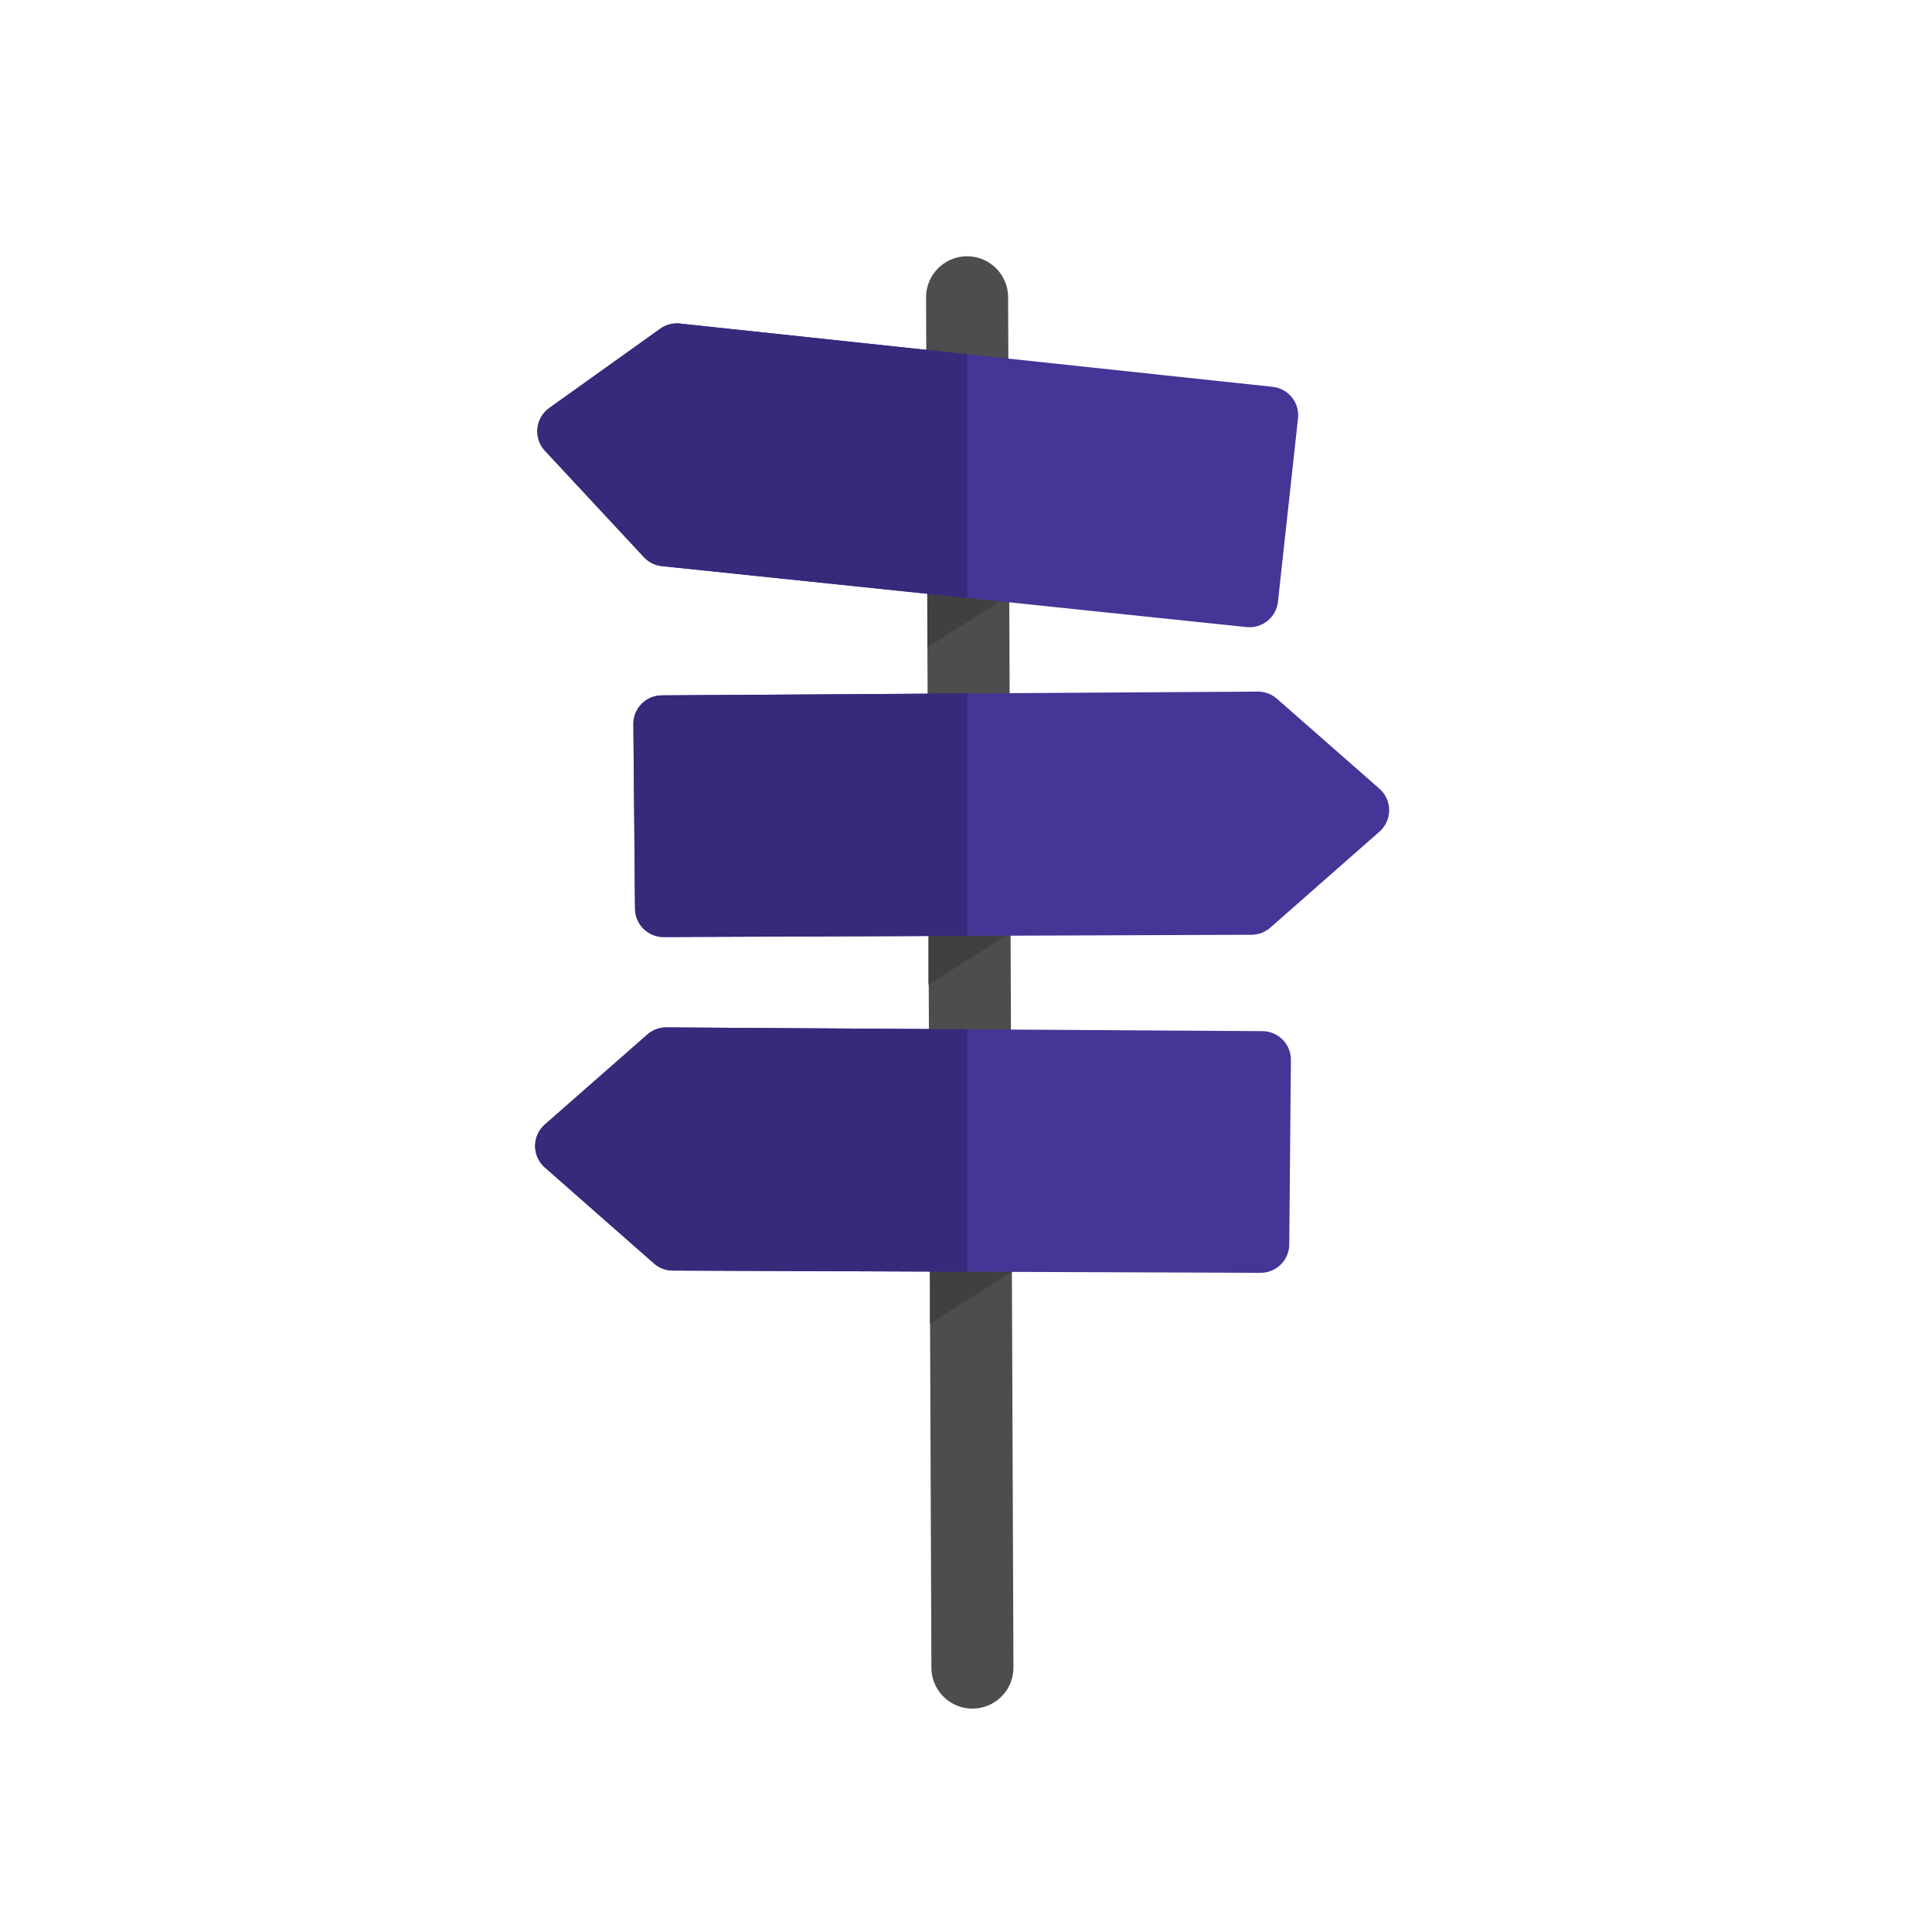
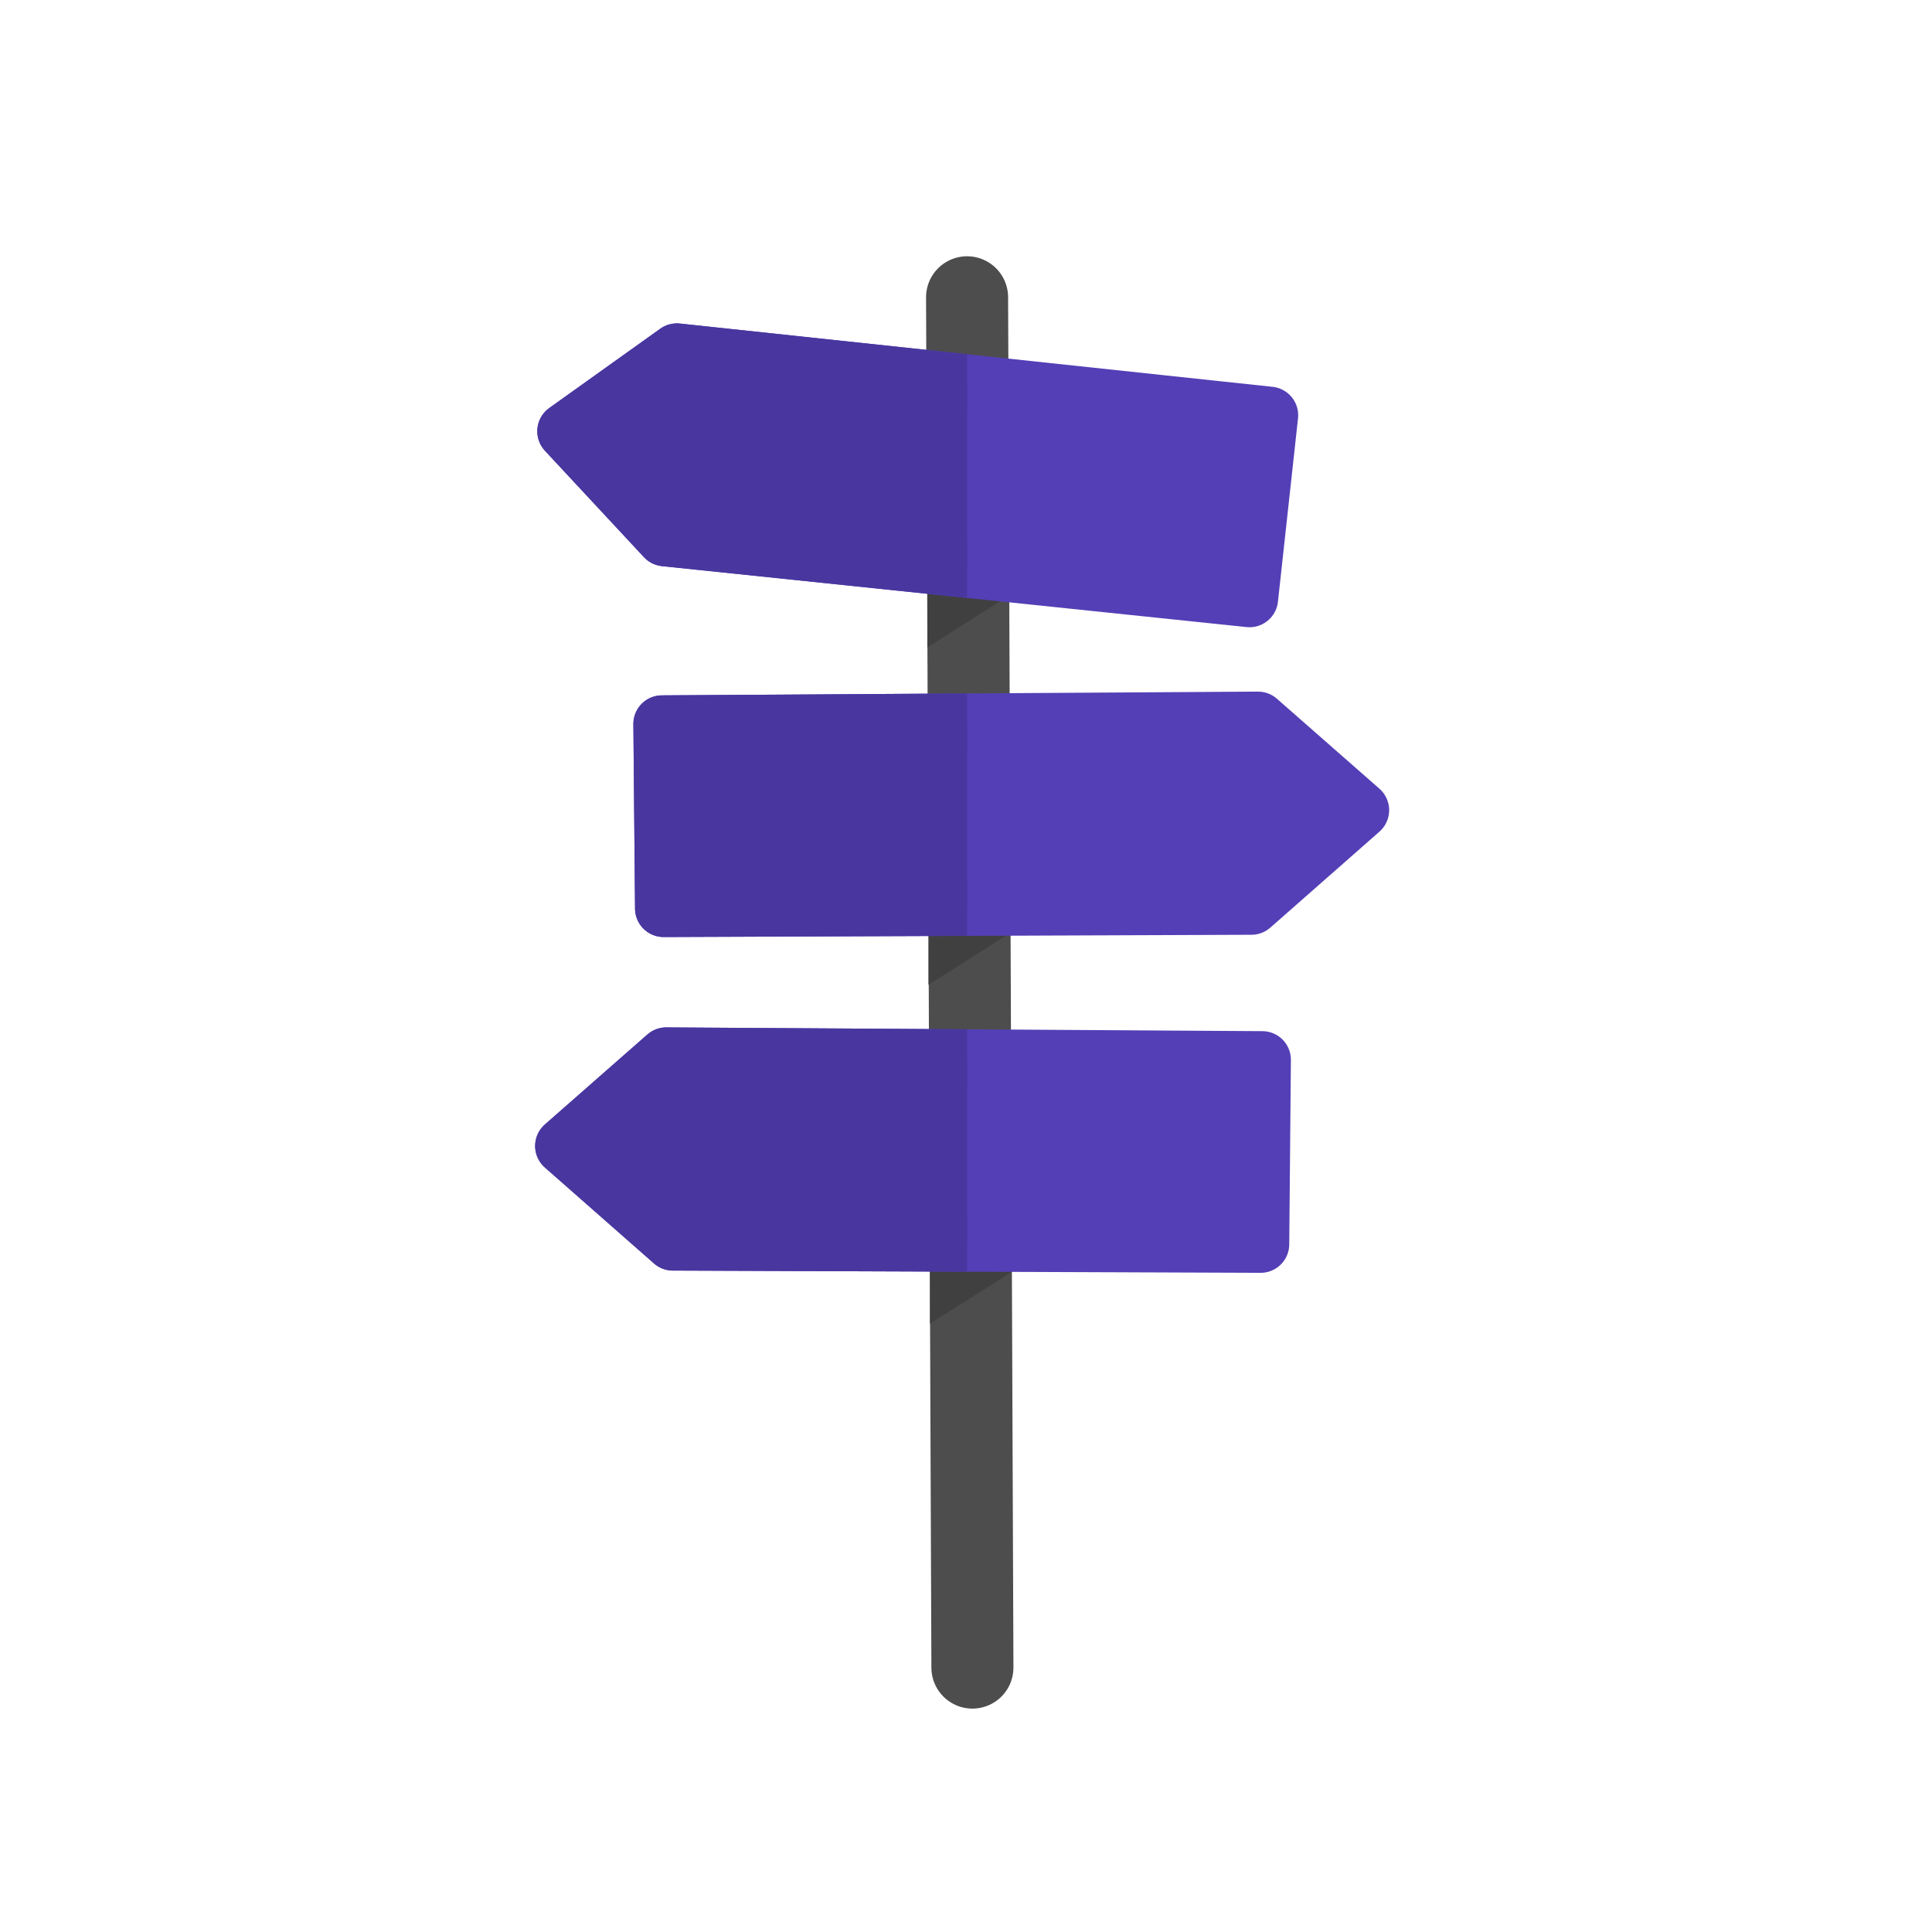
<svg xmlns="http://www.w3.org/2000/svg" width="199mm" height="199mm" viewBox="0 0 199 199" version="1.1" id="svg8">
  <defs id="defs2">
    <clipPath clipPathUnits="userSpaceOnUse" id="clipPath4690">
      <rect style="opacity:1;fill:#f25441;fill-opacity:1;stroke:none;stroke-width:9.693;stroke-linecap:round;stroke-linejoin:round;stroke-miterlimit:4;stroke-dasharray:none;stroke-dashoffset:0;stroke-opacity:1;paint-order:stroke fill markers" id="rect4692" width="49.678" height="105.867" x="55.047" y="77.929" />
    </clipPath>
    <clipPath clipPathUnits="userSpaceOnUse" id="clipPath4694">
      <rect style="opacity:1;fill:#f25441;fill-opacity:1;stroke:none;stroke-width:9.693;stroke-linecap:round;stroke-linejoin:round;stroke-miterlimit:4;stroke-dasharray:none;stroke-dashoffset:0;stroke-opacity:1;paint-order:stroke fill markers" id="rect4696" width="49.678" height="105.867" x="55.047" y="77.929" />
    </clipPath>
    <clipPath clipPathUnits="userSpaceOnUse" id="clipPath4698">
      <rect style="opacity:1;fill:#f25441;fill-opacity:1;stroke:none;stroke-width:9.693;stroke-linecap:round;stroke-linejoin:round;stroke-miterlimit:4;stroke-dasharray:none;stroke-dashoffset:0;stroke-opacity:1;paint-order:stroke fill markers" id="rect4700" width="49.678" height="105.867" x="55.047" y="77.929" />
    </clipPath>
  </defs>
  <g id="layer1" transform="translate(-5.114117,-47.30699)">
    <path style="fill:none;stroke:#4d4d4d;stroke-width:8.451;stroke-linecap:round;stroke-linejoin:miter;stroke-miterlimit:4;stroke-dasharray:none;stroke-opacity:1" d="m 104.725,77.929 0.55,141.142" id="path4533" />
    <path style="fill:#404040;fill-opacity:1;stroke:none;stroke-width:0.265px;stroke-linecap:butt;stroke-linejoin:miter;stroke-opacity:1" d="m 100.763,142.259 -0.017,6.481 9.087,-5.746 z" id="path4599-1" />
-     <path style="fill:#463496;fill-opacity:1;stroke:#463496;stroke-width:5.892;stroke-linecap:butt;stroke-linejoin:round;stroke-miterlimit:4;stroke-dasharray:none;stroke-opacity:1" d="m 73.3,121.876 61.394,-0.386 10.559,9.268 -11.24,9.886 -60.543,0.232 z" id="path4537" />
+     <path style="fill:#543fb6;fill-opacity:1;stroke:#543fb6;stroke-width:5.892;stroke-linecap:butt;stroke-linejoin:round;stroke-miterlimit:4;stroke-dasharray:none;stroke-opacity:1" d="m 73.3,121.876 61.394,-0.386 10.559,9.268 -11.24,9.886 -60.543,0.232 z" id="path4537" />
    <path style="fill:#404040;fill-opacity:1;stroke:none;stroke-width:0.265px;stroke-linecap:butt;stroke-linejoin:miter;stroke-opacity:1" d="m 100.921,177.163 -0.017,6.481 9.087,-5.746 z" id="path4599-1-3" />
-     <path style="fill:#463496;fill-opacity:1;stroke:#463496;stroke-width:5.892;stroke-linecap:butt;stroke-linejoin:round;stroke-miterlimit:4;stroke-dasharray:none;stroke-opacity:1" d="m 135.133,156.464 -61.394,-0.386 -10.559,9.268 11.24,9.886 60.543,0.232 z" id="path4537-7" />
+     <path style="fill:#543fb6;fill-opacity:1;stroke:#543fb6;stroke-width:5.892;stroke-linecap:butt;stroke-linejoin:round;stroke-miterlimit:4;stroke-dasharray:none;stroke-opacity:1" d="m 135.133,156.464 -61.394,-0.386 -10.559,9.268 11.24,9.886 60.543,0.232 z" id="path4537-7" />
    <path style="fill:#404040;fill-opacity:1;stroke:none;stroke-width:0.265px;stroke-linecap:butt;stroke-linejoin:miter;stroke-opacity:1" d="m 100.647,107.506 -0.017,6.481 9.087,-5.746 z" id="path4599" />
-     <path style="fill:#463496;fill-opacity:1;stroke:#463496;stroke-width:5.892;stroke-linecap:butt;stroke-linejoin:round;stroke-miterlimit:4;stroke-dasharray:none;stroke-opacity:1" d="m 135.883,90.08 -61.048,-6.517 -11.432,8.167 10.196,10.959 60.217,6.278 z" id="path4537-7-4" />
-     <path style="fill:#38297a;fill-opacity:1;stroke:#38297a;stroke-width:5.892;stroke-linecap:butt;stroke-linejoin:round;stroke-miterlimit:4;stroke-dasharray:none;stroke-opacity:1" d="m 135.133,156.464 -61.394,-0.386 -10.559,9.268 11.24,9.886 60.543,0.232 z" id="path4537-7-1" clip-path="url(#clipPath4698)" />
-     <path style="fill:#38297a;fill-opacity:1;stroke:#38297a;stroke-width:5.892;stroke-linecap:butt;stroke-linejoin:round;stroke-miterlimit:4;stroke-dasharray:none;stroke-opacity:1" d="m 73.3,121.876 61.394,-0.386 10.559,9.268 -11.24,9.886 -60.543,0.232 z" id="path4537-6" clip-path="url(#clipPath4694)" />
-     <path style="fill:#38297a;fill-opacity:1;stroke:#38297a;stroke-width:5.892;stroke-linecap:butt;stroke-linejoin:round;stroke-miterlimit:4;stroke-dasharray:none;stroke-opacity:1" d="m 135.883,90.08 -61.048,-6.517 -11.432,8.167 10.196,10.959 60.217,6.278 z" id="path4537-7-4-5" clip-path="url(#clipPath4690)" />
+     <path style="fill:#543fb6;fill-opacity:1;stroke:#543fb6;stroke-width:5.892;stroke-linecap:butt;stroke-linejoin:round;stroke-miterlimit:4;stroke-dasharray:none;stroke-opacity:1" d="m 135.883,90.08 -61.048,-6.517 -11.432,8.167 10.196,10.959 60.217,6.278 z" id="path4537-7-4" />
+     <path style="fill:#49379f;fill-opacity:1;stroke:#49379f;stroke-width:5.892;stroke-linecap:butt;stroke-linejoin:round;stroke-miterlimit:4;stroke-dasharray:none;stroke-opacity:1" d="m 135.133,156.464 -61.394,-0.386 -10.559,9.268 11.24,9.886 60.543,0.232 z" id="path4537-7-1" clip-path="url(#clipPath4698)" />
+     <path style="fill:#49379f;fill-opacity:1;stroke:#49379f;stroke-width:5.892;stroke-linecap:butt;stroke-linejoin:round;stroke-miterlimit:4;stroke-dasharray:none;stroke-opacity:1" d="m 73.3,121.876 61.394,-0.386 10.559,9.268 -11.24,9.886 -60.543,0.232 z" id="path4537-6" clip-path="url(#clipPath4694)" />
+     <path style="fill:#49379f;fill-opacity:1;stroke:#49379f;stroke-width:5.892;stroke-linecap:butt;stroke-linejoin:round;stroke-miterlimit:4;stroke-dasharray:none;stroke-opacity:1" d="m 135.883,90.08 -61.048,-6.517 -11.432,8.167 10.196,10.959 60.217,6.278 z" id="path4537-7-4-5" clip-path="url(#clipPath4690)" />
  </g>
</svg>
